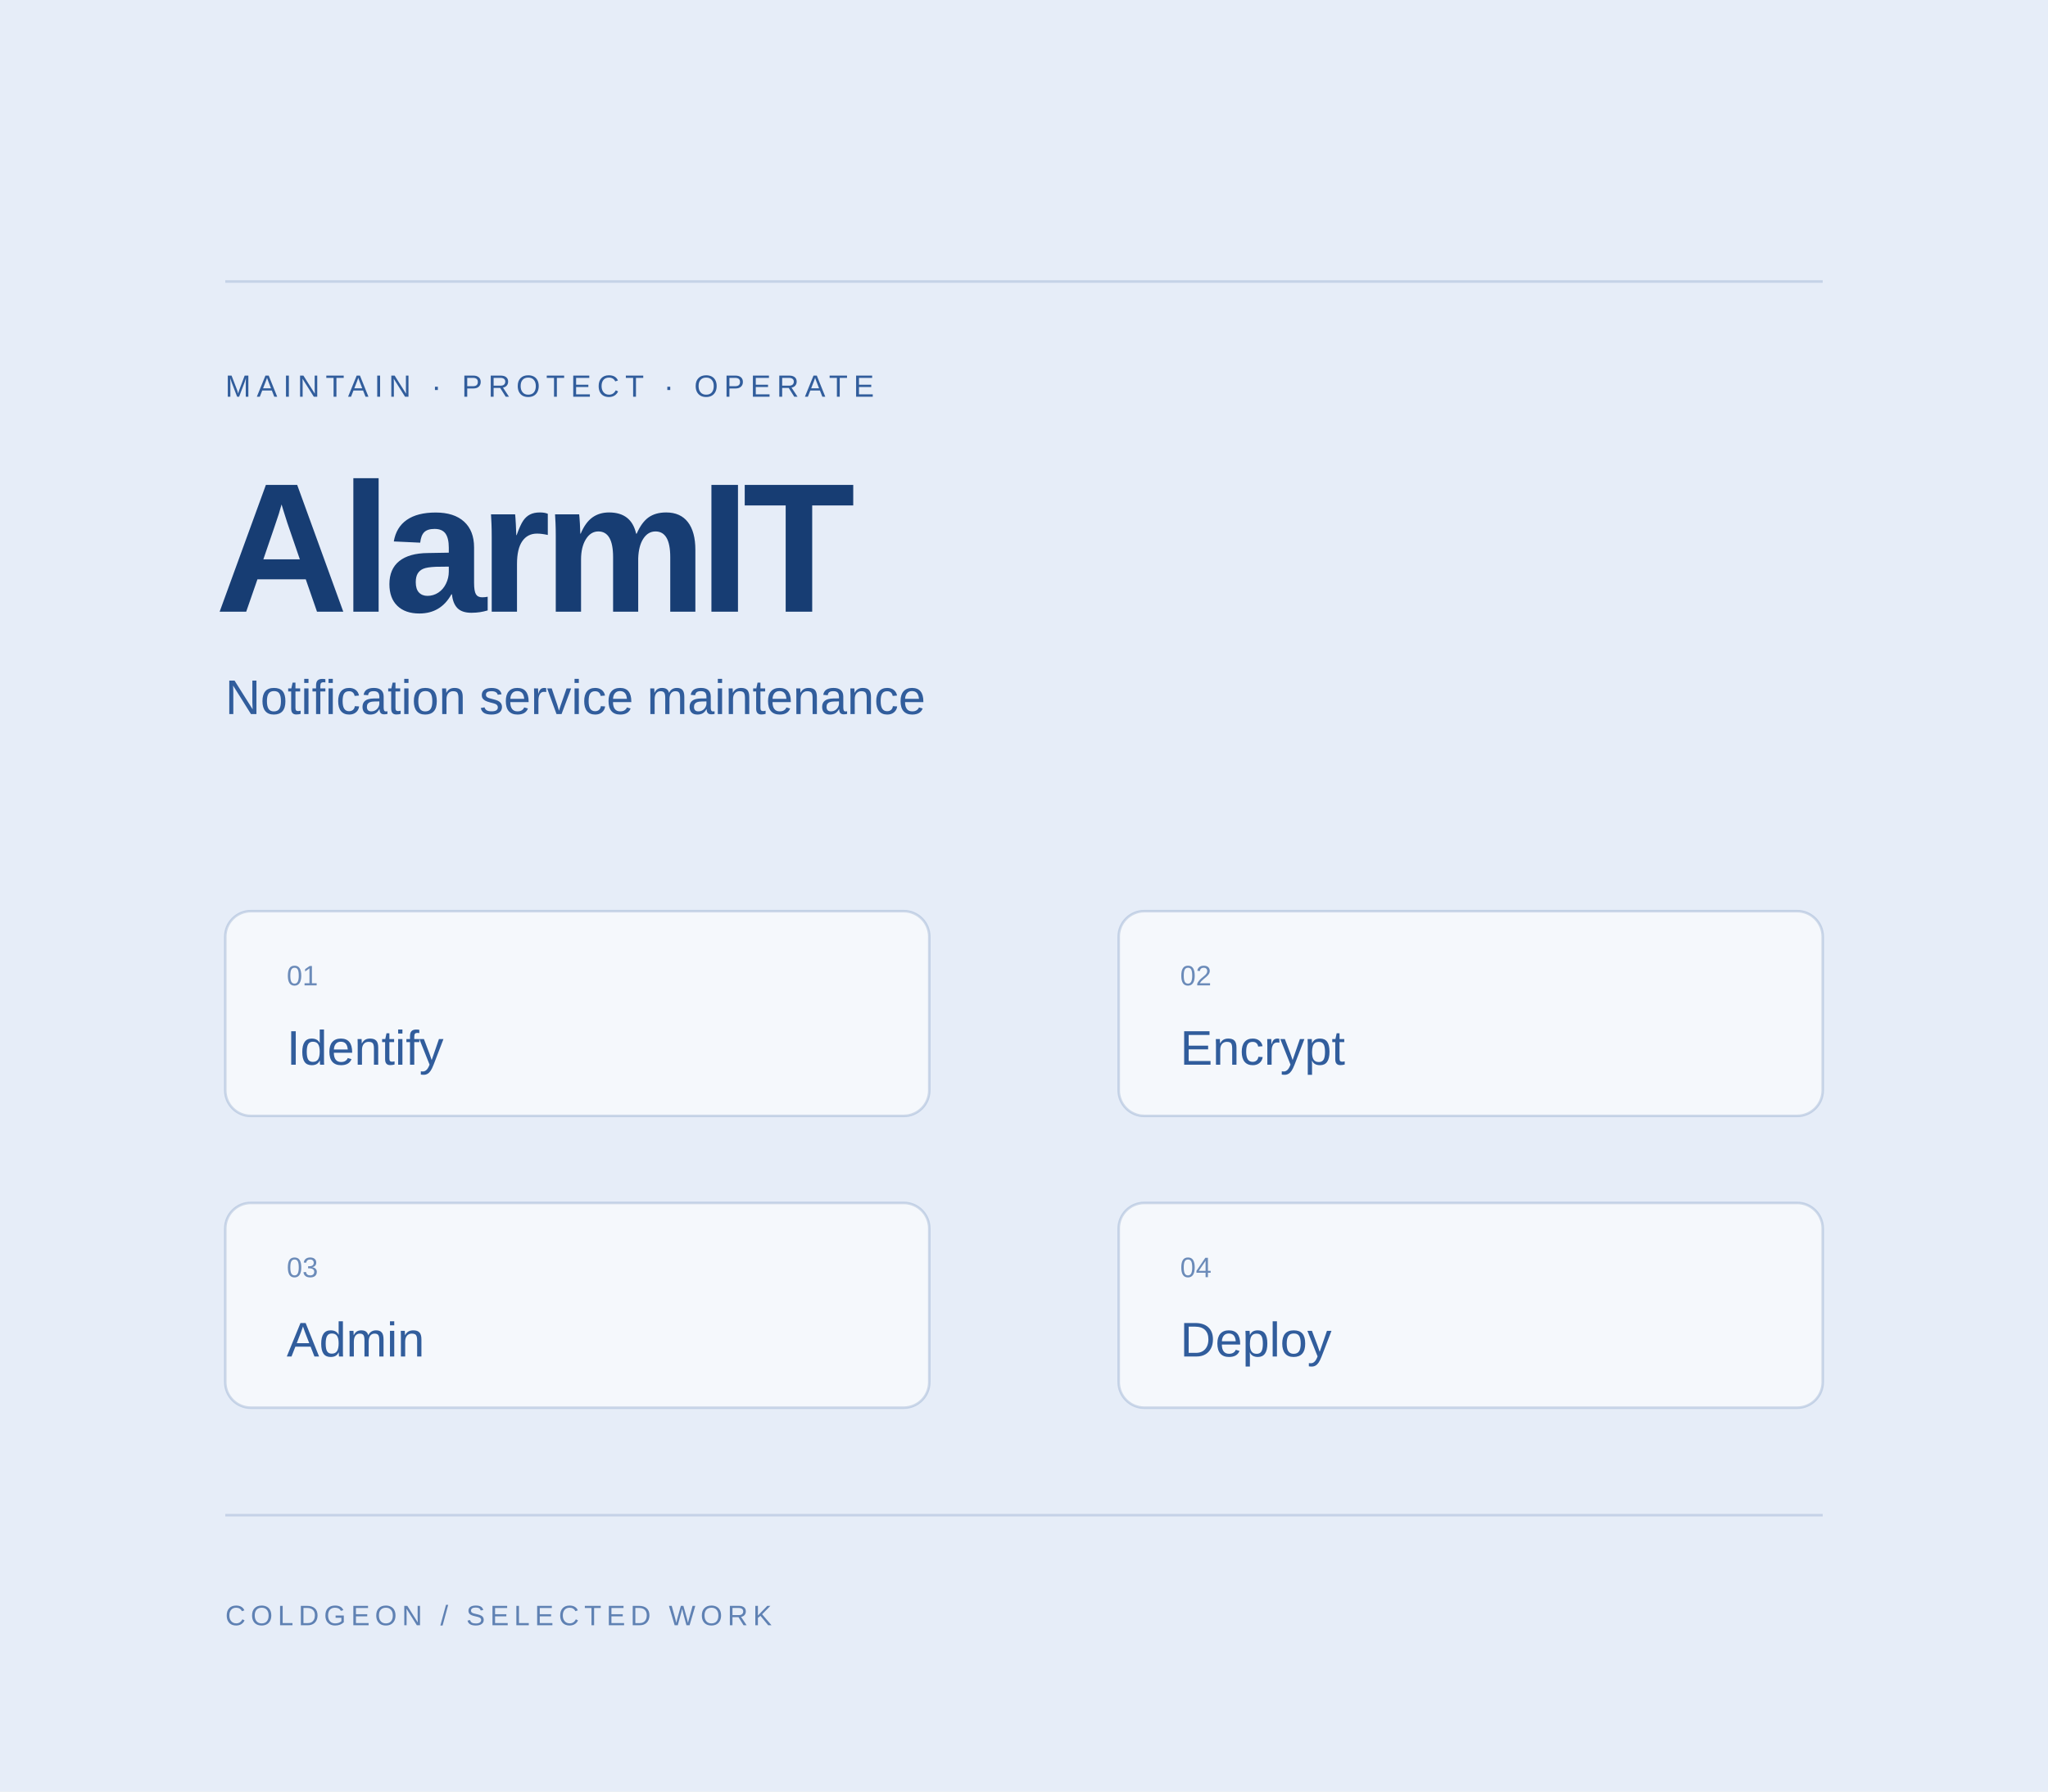
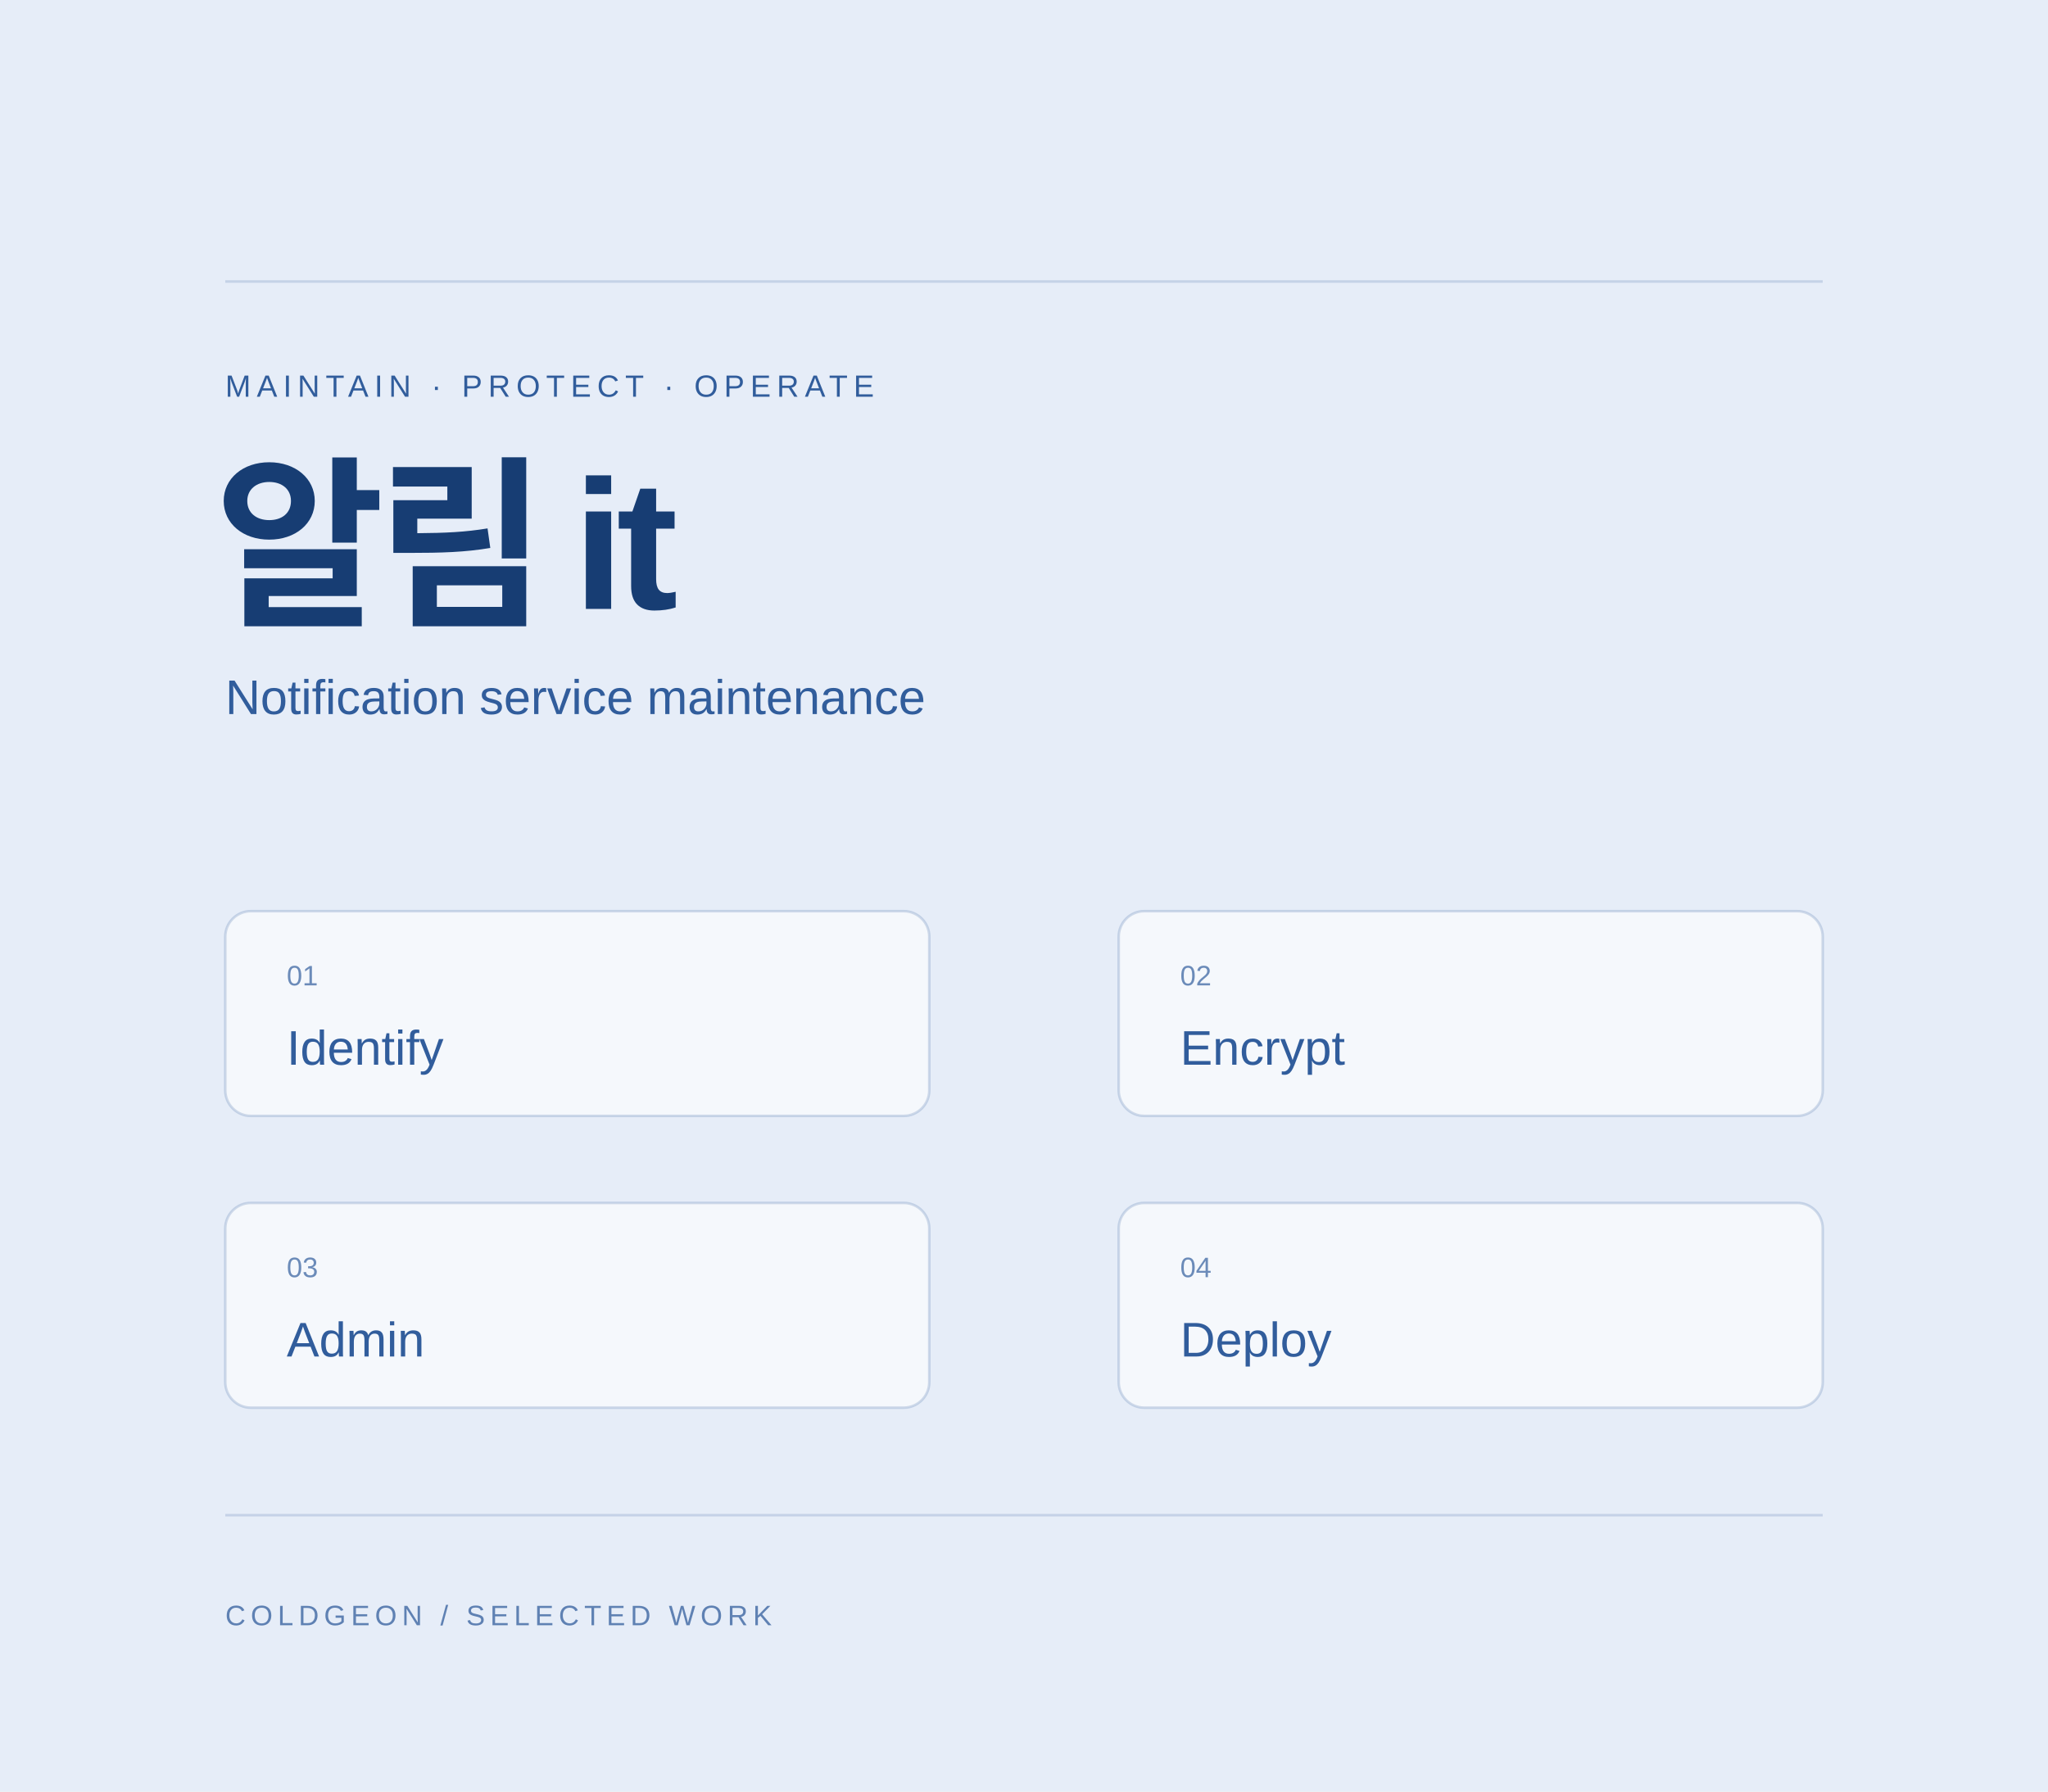
<svg xmlns="http://www.w3.org/2000/svg" width="800" height="700" viewBox="0 0 800 700">
  <rect width="800" height="700" fill="#e6edf8" />
  <path d="M88 110H712M88 592H712" stroke="#315d9c" stroke-opacity=".18" />
  <text x="88" y="155" font-family="Arial,sans-serif" font-size="12" letter-spacing="2.3" fill="#315d9c">MAINTAIN · PROTECT · OPERATE</text>
-   <text x="84" y="239" font-family="Arial,sans-serif" font-size="72" letter-spacing="-3" font-weight="700" fill="#173d73">AlarmIT</text>
+   <text x="84" y="239" font-family="Arial,sans-serif" font-size="72" letter-spacing="-3" font-weight="700" fill="#173d73">알림 it</text>
  <text x="88" y="279" font-family="Arial,sans-serif" font-size="19" fill="#315d9c">Notification service maintenance</text>
  <g fill="#fff" fill-opacity=".62" stroke="#315d9c" stroke-opacity=".2">
    <rect x="88" y="356" width="275" height="80" rx="10" />
    <rect x="437" y="356" width="275" height="80" rx="10" />
    <rect x="88" y="470" width="275" height="80" rx="10" />
    <rect x="437" y="470" width="275" height="80" rx="10" />
  </g>
  <g font-family="Arial,sans-serif" fill="#315d9c">
    <text x="112" y="385" font-size="11" opacity=".7">01</text>
    <text x="112" y="416" font-size="19">Identify</text>
    <text x="461" y="385" font-size="11" opacity=".7">02</text>
    <text x="461" y="416" font-size="19">Encrypt</text>
    <text x="112" y="499" font-size="11" opacity=".7">03</text>
    <text x="112" y="530" font-size="19">Admin</text>
    <text x="461" y="499" font-size="11" opacity=".7">04</text>
    <text x="461" y="530" font-size="19">Deploy</text>
  </g>
  <text x="88" y="635" font-family="Arial,sans-serif" font-size="11" letter-spacing="2" fill="#315d9c" opacity=".75">COLDGEON / SELECTED WORK</text>
</svg>
